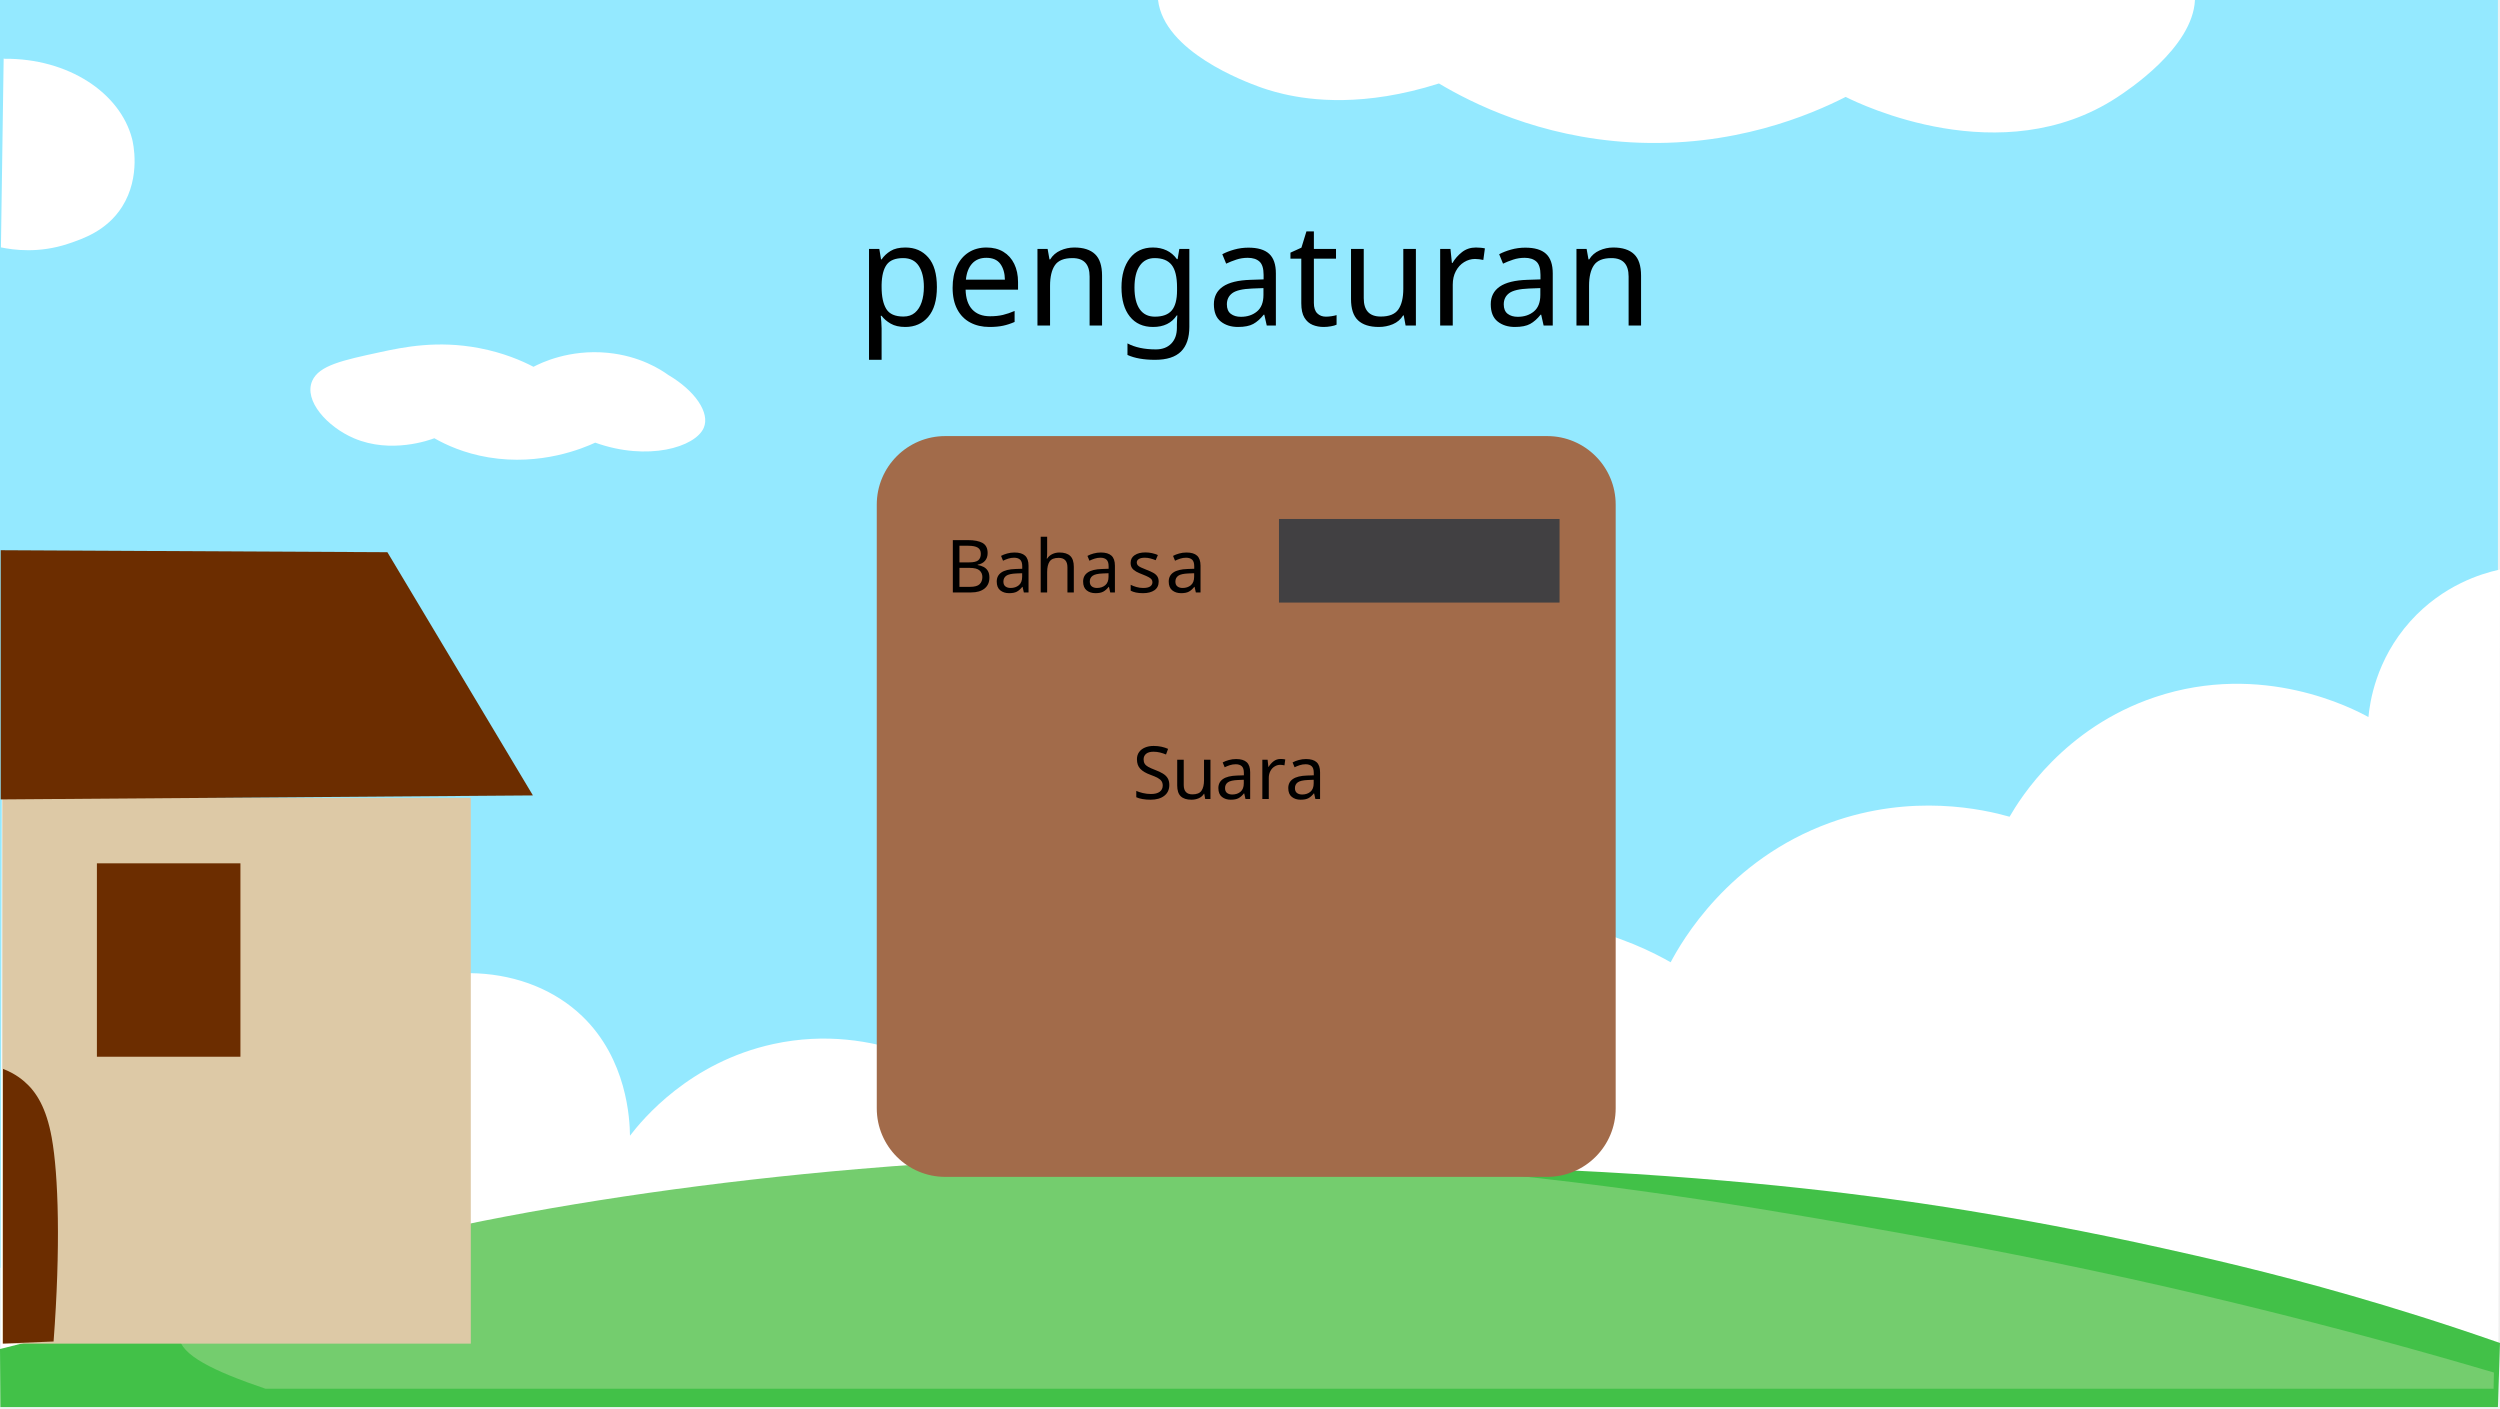
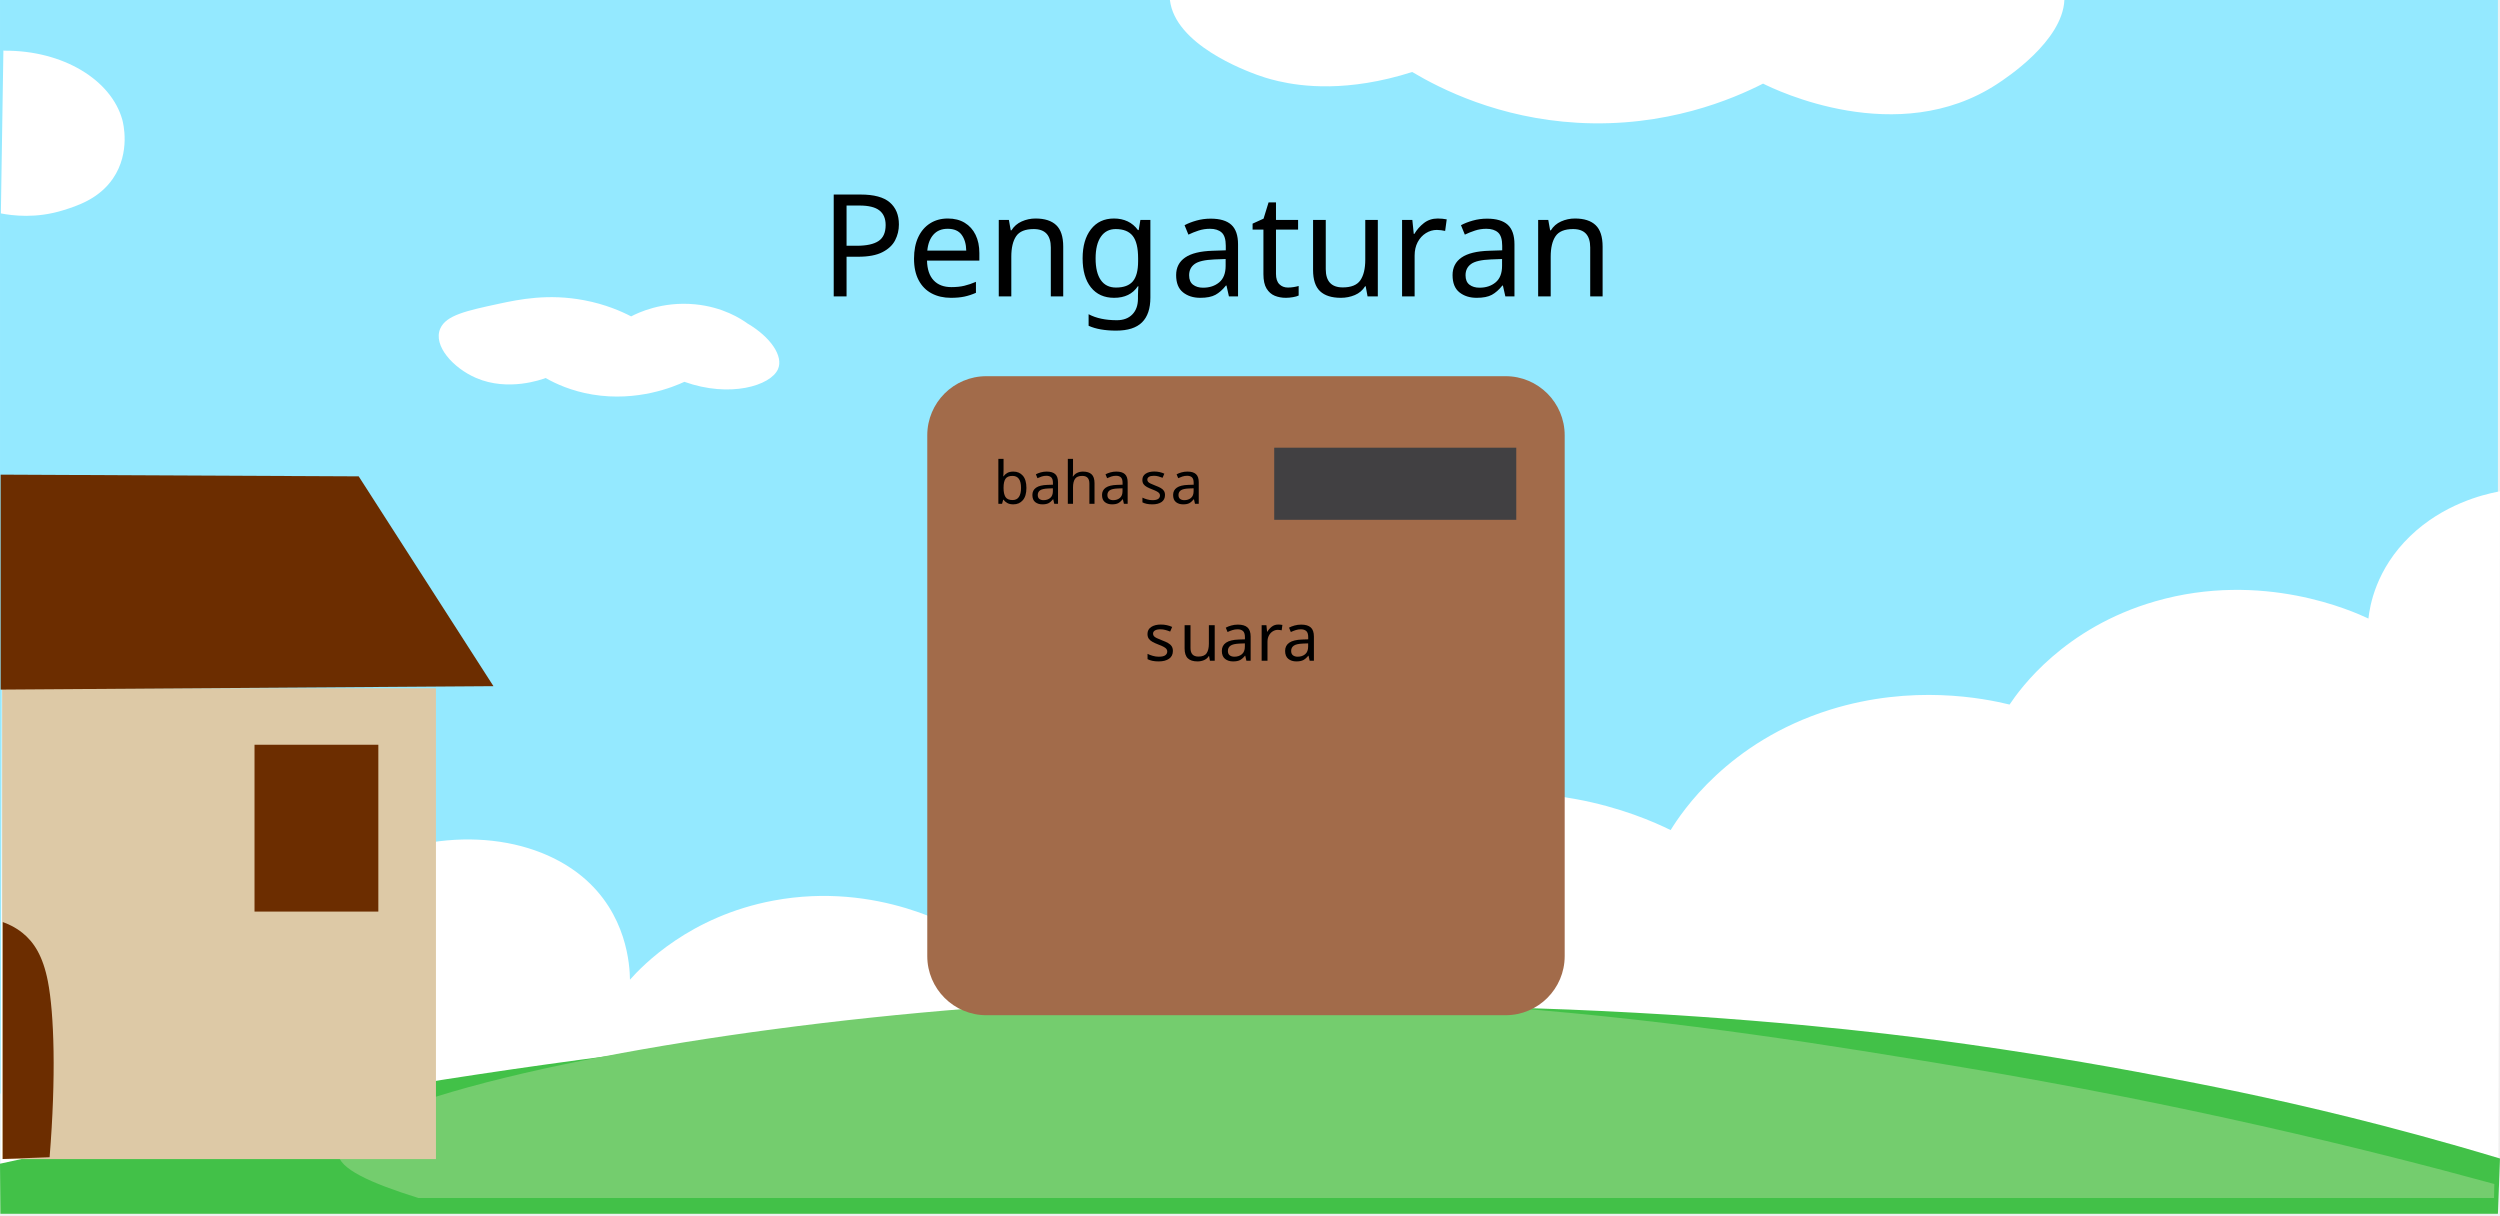
- <svg xmlns="http://www.w3.org/2000/svg" id="Layer_2" data-name="Layer 2" viewBox="0 0 1364.84 768.95">
+ <svg xmlns="http://www.w3.org/2000/svg" id="Layer_2" data-name="Layer 2" viewBox="0 0 2412.43 1172.47">
  <defs>
    <style>
      .cls-1 {
        fill: #42c148;
      }

      .cls-2 {
        fill: #6c2d00;
      }

      .cls-3 {
+         font-size: 137.64px;
+       }
+ 
+       .cls-3, .cls-4, .cls-5 {
+         font-family: LuckiestGuy-Regular, 'Luckiest Guy';
+       }
+ 
+       .cls-4 {
+         font-size: 57px;
+       }
+ 
+       .cls-6 {
        fill: #fff;
      }

-       .cls-4 {
+       .cls-7 {
+         letter-spacing: 0em;
+       }
+ 
+       .cls-8 {
+         fill: #74cd6e;
+       }
+ 
+       .cls-9 {
        letter-spacing: -.06em;
      }

-       .cls-5 {
-         letter-spacing: 0em;
-       }
- 
-       .cls-6 {
-         fill: #74cd6e;
-       }
- 
-       .cls-7 {
-         font-size: 78px;
-       }
- 
-       .cls-7, .cls-8 {
-         font-family: LuckiestGuy-Regular, 'Luckiest Guy';
-       }
- 
-       .cls-9 {
+       .cls-10 {
        fill: #94e9ff;
      }

-       .cls-10 {
+       .cls-11 {
        letter-spacing: -.02em;
      }

-       .cls-11 {
+       .cls-5 {
+         font-size: 64px;
+       }
+ 
+       .cls-12 {
        fill: #414042;
      }

-       .cls-8 {
-         font-size: 40px;
-       }
- 
-       .cls-12 {
+       .cls-13 {
        fill: #a26b4a;
      }

-       .cls-13 {
+       .cls-14 {
        fill: #ddc9a6;
      }
    </style>
  </defs>
  <g id="Layer_1-2" data-name="Layer 1">
-     <path class="cls-9" d="M1363.71,0v692.12H.2v.7c-.07,25.11-.13,50.23-.2,75.35V0h1363.71Z" />
-     <path class="cls-3" d="M1363.9,768.17c0-2.08,0-4.16.01-6.24.02-9.58.04-19.16.06-28.74v-1.36c.1-49.63.2-99.25.31-148.88.1-49.24.2-98.47.3-147.71.09-41.44.18-82.88.26-124.32-.35.07-.72.16-1.13.25-8.54,1.92-29.97,8.11-47.85,28.04-18.92,21.11-22.12,44.52-22.85,52.25-8.2-4.5-57.67-30.59-116.46-10.89-49.77,16.68-73.64,55.25-79.45,65.31-13.98-3.95-53.04-12.99-97.96,3.26-55.71,20.16-81.13,64.99-87.07,76.19-4.36-2.48-11.16-6.11-20.05-9.78-8.82-3.64-19.7-7.32-32.28-9.96-15.12-3.17-32.71-4.84-52.16-3.12-8.69.77-16.92,2.14-24.65,3.95-3.71.86-7.3,1.83-10.78,2.88-36.96,11.13-61.06,31.55-69.88,39.6-11.7-4.78-51.5-19.36-99.3-5.07-40.74,12.18-64.41,38.49-72.93,48.98-7.08-5.07-50.74-35.21-107.75-22.86-45.81,9.94-71.46,41.08-78.36,50.07-.11-9-1.57-41.76-26.12-65.3-29.63-28.41-80.9-31.93-124.08-5.45.69-8.92,2.2-42.13-20.68-69.65-25.56-30.74-71.15-41.87-114.28-27.21.94-2.32,8.5-21.93-2.18-39.18-10.36-16.74-33.57-24.28-55.51-16.33-.27,113.17-.54,226.34-.8,339.51-.02,7.61-.04,15.23-.06,22.85-.01,2.97-.01,5.94-.02,8.91h1363.7Z" />
-     <path class="cls-1" d="M1364.83,733.19c-.37,11.66-.75,23.32-1.12,34.98-454.5.26-909.01.52-1363.51.78,454.5-.26,909.01-.52,1363.51-.78H.2v.78c-.07-10.82-.13-21.65-.2-32.47.09-.02.19-.05.28-.07,151.95-39.21,353.34-80.3,577.53-94.75,46.66-3.02,94.31-4.87,142.7-5.31,16.84-.15,33.21-.13,49.08.05,3.36.03,6.7.07,10.01.12,7.65.11,15.17.26,22.58.44,19.03.47,37.27,1.14,54.65,1.97,12.37.59,24.3,1.26,35.79,1.99,91.72,5.85,155.11,15.63,182.24,20.08,11.59,1.9,22.99,3.88,34.2,5.92,4.1.75,8.17,1.51,12.21,2.27,20.47,3.88,40.27,7.97,59.36,12.22,21.89,4.87,57.46,12.78,103.14,25.94,22.04,6.35,49.56,14.82,81.06,25.84Z" />
-     <path class="cls-6" d="M97.9,729.74c.37,9.86,18.72,18.84,47.08,28.43h1216.34v.78c.01-.26.01-.52.02-.78.06-2.95.12-5.89.18-8.84-.07-.02-.15-.04-.22-.07-76.32-22.55-182.92-50.68-312.15-73.94-73.78-13.27-162.32-28.99-265.44-37.65-59.17-4.97-123.15-7.62-191.89-6.14-3.35.07-6.71.15-10.09.25-.19,0-.39,0-.58.01-7.27.2-14.54.44-21.81.73-18.23.72-36.43,1.7-54.5,2.92-12.06.81-24.06,1.73-35.97,2.75-79.36,6.76-154.65,17.82-216.41,30.63-3.96.81-7.87,1.64-11.71,2.47-7.76,1.69-15.27,3.39-22.53,5.12-63.94,15.23-107.96,32.07-118.1,46.78-1.54,2.23-2.3,4.42-2.22,6.55Z" />
-     <path class="cls-3" d="M66.62,112.94c-8.34,13.13-21.62,17.51-29.3,20.1-16.02,5.39-30.03,3.44-36.81,2.01.5-34.38.99-68.75,1.49-103.13.13.05.25.11.37.16,35-.3,63.25,18.67,69.74,43.72.46,1.8,5.02,20.6-5.49,37.14Z" />
-     <rect class="cls-12" x="478.66" y="238.07" width="403.4" height="404.43" rx="37.42" ry="37.42" />
-     <text class="cls-7" transform="translate(467.8 177.72)">
-       <tspan x="0" y="0">peng</tspan>
-       <tspan class="cls-4" x="191.31" y="0">a</tspan>
-       <tspan x="235.45" y="0">turan</tspan>
+     <path class="cls-10" d="M2410.43,0v1055.31H.36v1.07c-.12,38.29-.23,76.59-.35,114.89V0h2410.43Z" />
+     <path class="cls-6" d="M2410.76,1171.28c0-3.17,0-6.34.02-9.51.04-14.61.07-29.21.11-43.82v-2.07c.18-75.67.35-151.33.55-227.01.18-75.08.35-150.14.53-225.22.16-63.19.32-126.37.46-189.56-.62.11-1.27.24-2,.38-15.09,2.93-52.97,12.37-84.58,42.75-33.44,32.19-39.1,67.88-40.39,79.67-14.49-6.86-101.93-46.64-205.85-16.6-87.97,25.43-130.16,84.24-140.43,99.58-24.71-6.02-93.75-19.81-173.15,4.97-98.47,30.74-143.4,99.09-153.9,116.17-7.71-3.78-19.73-9.32-35.44-14.91-15.59-5.55-34.82-11.16-57.06-15.19-26.73-4.83-57.82-7.38-92.2-4.76-15.36,1.17-29.91,3.26-43.57,6.02-6.56,1.31-12.9,2.79-19.05,4.39-65.33,16.97-107.93,48.11-123.52,60.38-20.68-7.29-91.03-29.52-175.52-7.73-72.01,18.57-113.85,58.69-128.91,74.68-12.51-7.73-89.69-53.69-190.45-34.86-80.97,15.16-126.31,62.64-138.51,76.34-.19-13.72-2.78-63.67-46.17-99.57-52.37-43.32-142.99-48.69-219.32-8.31,1.22-13.6,3.89-64.24-36.55-106.2-45.18-46.87-125.76-63.84-202-41.49,1.66-3.54,15.02-33.44-3.85-59.74-18.31-25.52-59.34-37.02-98.12-24.9-.48,172.56-.95,345.11-1.41,517.67-.04,11.6-.07,23.22-.11,34.84-.02,4.53-.02,9.06-.04,13.59h2410.41Z" />
+     <path class="cls-1" d="M2412.41,1117.94c-.66,17.78-1.32,35.56-1.98,53.34-803.36.4-1606.72.79-2410.07,1.19,803.36-.4,1606.72-.79,2410.07-1.19H.35v1.19c-.12-16.5-.24-33.01-.35-49.51.16-.03.34-.08.49-.11,268.58-59.79,624.55-122.44,1020.81-144.47,82.47-4.6,166.7-7.43,252.23-8.1,29.77-.23,58.7-.2,86.75.08,5.94.05,11.84.11,17.69.18,13.52.17,26.81.4,39.91.67,33.64.72,65.88,1.74,96.6,3,21.86.9,42.95,1.92,63.26,3.03,162.12,8.92,274.17,23.83,322.12,30.62,20.49,2.9,40.64,5.92,60.45,9.03,7.25,1.14,14.44,2.3,21.58,3.46,36.18,5.92,71.18,12.15,104.92,18.63,38.69,7.43,101.56,19.49,182.31,39.55,38.95,9.68,87.61,22.6,143.28,39.4Z" />
+     <path class="cls-8" d="M326.16,1112.68c.61,15.03,30.83,28.73,77.53,43.35h2002.94v1.19c.02-.4.02-.79.03-1.19.1-4.5.2-8.98.3-13.48-.12-.03-.25-.06-.36-.11-125.68-34.38-301.21-77.27-514.02-112.74-121.49-20.23-267.29-44.2-437.1-57.41-97.43-7.58-202.79-11.62-315.98-9.36-5.52.11-11.05.23-16.62.38-.31,0-.64,0-.95.02-11.97.3-23.94.67-35.91,1.11-30.02,1.1-59.99,2.59-89.74,4.45-19.86,1.24-39.62,2.64-59.23,4.19-130.68,10.31-254.66,27.17-356.36,46.7-6.52,1.24-12.96,2.5-19.28,3.77-12.78,2.58-25.15,5.17-37.1,7.81-105.29,23.22-177.78,48.9-194.47,71.33-2.54,3.4-3.79,6.74-3.66,9.99Z" />
+     <path class="cls-6" d="M109.04,172.21c-13.65,20.02-35.38,26.7-47.95,30.64-26.22,8.22-49.14,5.24-60.25,3.07.81-52.42,1.62-104.83,2.44-157.25.21.08.41.17.61.24,57.28-.46,103.52,28.47,114.14,66.66.75,2.74,8.22,31.41-8.99,56.63Z" />
+     <rect class="cls-13" x="894.79" y="363.01" width="615.09" height="616.65" rx="57.06" ry="57.06" />
+     <rect class="cls-12" x="1229.58" y="432.01" width="233.58" height="69.59" />
+     <rect class="cls-14" x="2.05" y="664.17" width="418.63" height="454.31" />
+     <path class="cls-2" d="M476.17,662.13c-43.35-67.49-86.69-134.98-130.04-202.46-115.17-.55-230.35-1.11-345.52-1.66,0,69.15,0,138.29,0,207.44,158.52-1.11,317.04-2.21,475.56-3.32Z" />
+     <rect class="cls-2" x="245.61" y="718.65" width="119.49" height="160.99" transform="translate(610.7 1598.3) rotate(-180)" />
+     <path class="cls-2" d="M2.69,889.76c4.56,1.62,11.82,4.7,19.02,10.48,10.96,8.79,19.71,22.15,24.49,46.72,6.06,31.16,7.99,91.88,1.67,169.73-15.06.57-30.12,1.15-45.19,1.72v-228.65Z" />
+     <path class="cls-6" d="M481.34,293.14c19.68-4.25,47.74-10.01,82.53-3.38,20.31,3.87,35.59,10.57,45.16,15.55,6.19-3.25,29.72-14.74,61.71-11.65,26.93,2.6,44.38,14.03,50.41,18.39,22.43,13.17,35.07,31.65,29.59,44.14-7.04,16.05-46.51,27.95-90.32,12.26-9.99,4.61-45.17,19.53-88.76,12.26-20.5-3.42-35.74-10.56-45.16-15.94-3.75,1.43-36.07,13.26-66.96,0-22.23-9.54-41.95-31.32-34.66-47.81,5.69-12.86,25.43-17.12,56.46-23.82Z" />
+     <path class="cls-6" d="M1992.07,0c-1.77,39.72-56.22,75.37-64.99,81.12-95.97,62.8-213.98,5.5-225.77-.44-28.96,14.73-93.68,42.69-179.16,37.78-75.95-4.35-131.8-32.54-159.4-48.98-62.48,19.87-106.7,14-129.24,8.8-10.09-2.33-17.31-4.88-20.6-6.1-11.27-4.15-79-29.11-83.98-72.18h863.13Z" />
+     <text class="cls-3" transform="translate(791.17 286.01)">
+       <tspan x="0" y="0">Peng</tspan>
+       <tspan class="cls-9" x="337.44" y="0">a</tspan>
+       <tspan x="415.34" y="0">turan</tspan>
    </text>
-     <text class="cls-8" transform="translate(516.31 323.43)">
-       <tspan x="0" y="0">Baha</tspan>
-       <tspan class="cls-5" x="98.89" y="0">s</tspan>
-       <tspan x="119.9" y="0">a</tspan>
+     <text class="cls-4" transform="translate(958.54 486.13)">
+       <tspan x="0" y="0">baha</tspan>
+       <tspan class="cls-7" x="140.91" y="0">s</tspan>
+       <tspan x="170.86" y="0">a</tspan>
    </text>
-     <text class="cls-8" transform="translate(618.29 436.19)">
-       <tspan x="0" y="0">S</tspan>
-       <tspan class="cls-10" x="21.23" y="0">u</tspan>
-       <tspan x="45.02" y="0">ara</tspan>
+     <text class="cls-5" transform="translate(1104.02 637.61)">
+       <tspan x="0" y="0">s</tspan>
+       <tspan class="cls-11" x="34.03" y="0">u</tspan>
+       <tspan x="72.09" y="0">ara</tspan>
    </text>
-     <rect class="cls-11" x="698.23" y="283.33" width="153.19" height="45.64" />
-     <rect class="cls-13" x="1.25" y="435.59" width="255.78" height="297.95" />
-     <path class="cls-2" d="M290.94,434.25c-26.48-44.26-52.97-88.52-79.45-132.78-70.37-.36-140.74-.73-211.11-1.09,0,45.35,0,90.7,0,136.05,96.85-.73,193.71-1.45,290.56-2.18Z" />
-     <rect class="cls-2" x="52.9" y="471.32" width="78.36" height="105.59" transform="translate(184.16 1048.23) rotate(-180)" />
-     <path class="cls-2" d="M1.64,583.54c2.79,1.06,7.22,3.08,11.62,6.87,6.7,5.76,12.04,14.53,14.97,30.64,3.71,20.44,4.88,60.26,1.02,111.32-9.2.38-18.41.75-27.61,1.13v-149.96Z" />
-     <path class="cls-3" d="M207.5,192.26c12.91-2.79,31.31-6.57,54.13-2.21,13.32,2.54,23.34,6.93,29.62,10.2,4.06-2.13,19.49-9.66,40.47-7.64,17.66,1.71,29.1,9.2,33.06,12.06,14.71,8.64,23,20.76,19.4,28.95-4.62,10.52-30.51,18.33-59.23,8.04-6.55,3.02-29.62,12.81-58.21,8.04-13.44-2.24-23.44-6.92-29.62-10.45-2.46.94-23.66,8.69-43.92,0-14.58-6.26-27.51-20.54-22.73-31.36,3.73-8.44,16.68-11.23,37.03-15.62Z" />
-     <path class="cls-3" d="M1198.3,0c-1.16,26.05-36.87,49.43-42.62,53.2-62.94,41.19-140.34,3.61-148.07-.29-18.99,9.66-61.44,28-117.5,24.78-49.81-2.85-86.44-21.34-104.54-32.12-40.98,13.03-69.98,9.18-84.76,5.77-6.62-1.53-11.35-3.2-13.51-4-7.39-2.72-51.81-19.09-55.08-47.34h566.08Z" />
  </g>
</svg>
